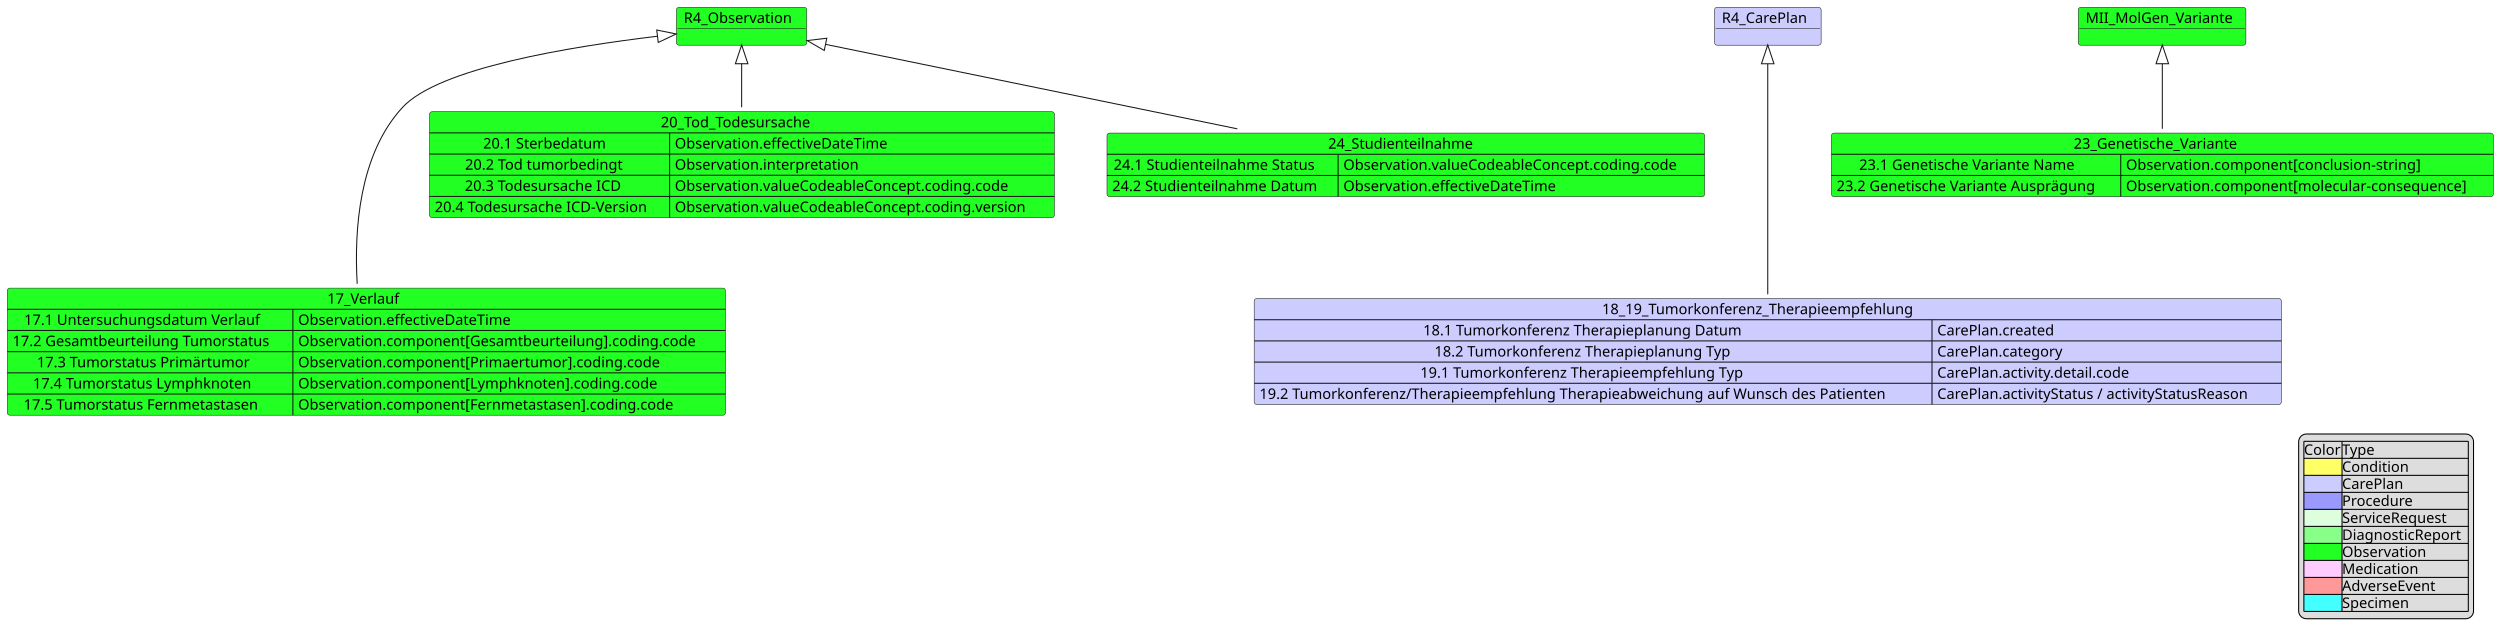
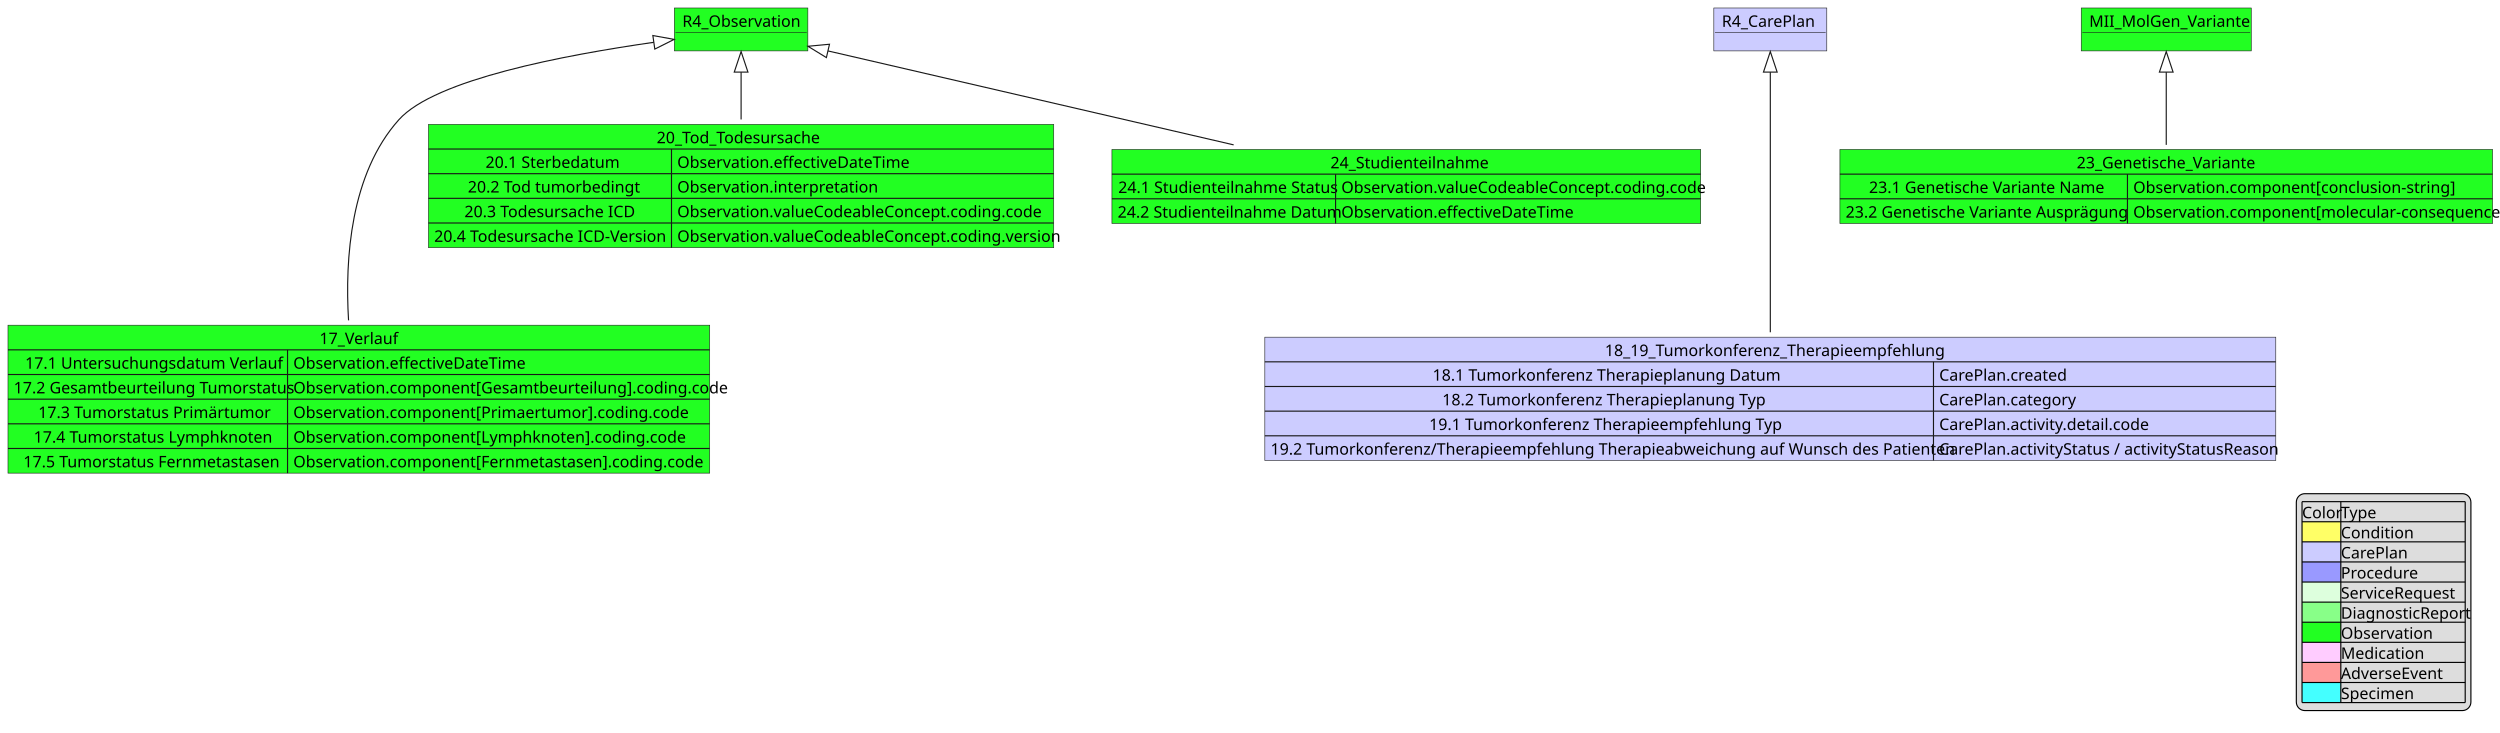
- <svg xmlns="http://www.w3.org/2000/svg" contentStyleType="text/css" data-diagram-type="CLASS" height="612px" preserveAspectRatio="none" style="width:2395px;height:612px;background:#FFFFFF;" version="1.1" viewBox="0 0 2395 612" width="2395px" zoomAndPan="magnify">
+ <svg xmlns="http://www.w3.org/2000/svg" contentStyleType="text/css" height="642px" preserveAspectRatio="none" style="width:2191px;height:642px;background:#FFFFFF;" version="1.1" viewBox="0 0 2191 642" width="2191px" zoomAndPan="magnify">
  <defs />
  <g>
-     <g class="entity" data-entity="R4_Observation" data-source-line="1" data-uid="ent0002" id="entity_R4_Observation">
-       <rect fill="#22FF22" height="36.297" rx="2.5" ry="2.5" style="stroke:#181818;stroke-width:0.5;" width="124.886" x="648" y="7" />
-       <text fill="#000000" font-family="sans-serif" font-size="14" lengthAdjust="spacing" textLength="110.886" x="655" y="21.995">R4_Observation</text>
-       <line style="stroke:#181818;stroke-width:0.5;" x1="649" x2="771.886" y1="27.297" y2="27.297" />
+     <g id="elem_R4_Observation">
+       <rect fill="#22FF22" height="37.609" style="stroke:#181818;stroke-width:0.5;" width="117" x="591" y="7" />
+       <text fill="#000000" font-family="sans-serif" font-size="14" lengthAdjust="spacing" textLength="103" x="598" y="23.533">R4_Observation</text>
+       <line style="stroke:#181818;stroke-width:0.5;" x1="592" x2="707" y1="28.609" y2="28.609" />
    </g>
-     <g class="entity" data-entity="17_Verlauf" data-source-line="2" data-uid="ent0003" id="entity_17_Verlauf">
-       <rect fill="#22FF22" height="121.781" rx="2.5" ry="2.5" style="stroke:#181818;stroke-width:0.5;" width="687.974" x="7" y="276" />
-       <text fill="#000000" font-family="sans-serif" font-size="14" lengthAdjust="spacing" textLength="75.031" x="313.471" y="290.995">17_Verlauf</text>
-       <line style="stroke:#181818;stroke-width:1;" x1="7" x2="694.974" y1="296.297" y2="296.297" />
-       <text fill="#000000" font-family="sans-serif" font-size="14" lengthAdjust="spacing" textLength="241.398" x="23.091" y="311.292">17.1 Untersuchungsdatum Verlauf</text>
-       <text fill="#000000" font-family="sans-serif" font-size="14" lengthAdjust="spacing" textLength="218.914" x="285.58" y="311.292">Observation.effectiveDateTime</text>
-       <line style="stroke:#181818;stroke-width:1;" x1="280.58" x2="280.58" y1="296.297" y2="316.594" />
-       <line style="stroke:#181818;stroke-width:1;" x1="7" x2="694.974" y1="316.594" y2="316.594" />
-       <text fill="#000000" font-family="sans-serif" font-size="14" lengthAdjust="spacing" textLength="263.58" x="12" y="331.589">17.2 Gesamtbeurteilung Tumorstatus</text>
-       <text fill="#000000" font-family="sans-serif" font-size="14" lengthAdjust="spacing" textLength="404.394" x="285.58" y="331.589">Observation.component[Gesamtbeurteilung].coding.code</text>
-       <line style="stroke:#181818;stroke-width:1;" x1="280.58" x2="280.58" y1="316.594" y2="336.891" />
-       <line style="stroke:#181818;stroke-width:1;" x1="7" x2="694.974" y1="336.891" y2="336.891" />
-       <text fill="#000000" font-family="sans-serif" font-size="14" lengthAdjust="spacing" textLength="216.856" x="35.362" y="351.886">17.3 Tumorstatus Primärtumor</text>
-       <text fill="#000000" font-family="sans-serif" font-size="14" lengthAdjust="spacing" textLength="366.283" x="285.58" y="351.886">Observation.component[Primaertumor].coding.code</text>
-       <line style="stroke:#181818;stroke-width:1;" x1="280.58" x2="280.58" y1="336.891" y2="357.188" />
-       <line style="stroke:#181818;stroke-width:1;" x1="7" x2="694.974" y1="357.188" y2="357.188" />
-       <text fill="#000000" font-family="sans-serif" font-size="14" lengthAdjust="spacing" textLength="224.478" x="31.551" y="372.183">17.4 Tumorstatus Lymphknoten</text>
-       <text fill="#000000" font-family="sans-serif" font-size="14" lengthAdjust="spacing" textLength="365.292" x="285.58" y="372.183">Observation.component[Lymphknoten].coding.code</text>
-       <line style="stroke:#181818;stroke-width:1;" x1="280.58" x2="280.58" y1="357.188" y2="377.484" />
-       <line style="stroke:#181818;stroke-width:1;" x1="7" x2="694.974" y1="377.484" y2="377.484" />
-       <text fill="#000000" font-family="sans-serif" font-size="14" lengthAdjust="spacing" textLength="242.231" x="22.674" y="392.479">17.5 Tumorstatus Fernmetastasen</text>
-       <text fill="#000000" font-family="sans-serif" font-size="14" lengthAdjust="spacing" textLength="383.045" x="285.58" y="392.479">Observation.component[Fernmetastasen].coding.code</text>
-       <line style="stroke:#181818;stroke-width:1;" x1="280.58" x2="280.58" y1="377.484" y2="397.781" />
+     <g id="elem_17_Verlauf">
+       <rect fill="#22FF22" height="129.656" style="stroke:#181818;stroke-width:0.5;" width="615" x="7" y="285" />
+       <text fill="#000000" font-family="sans-serif" font-size="14" lengthAdjust="spacing" textLength="69" x="280" y="301.533">17_Verlauf</text>
+       <line style="stroke:#181818;stroke-width:1.0;" x1="7" x2="622" y1="306.609" y2="306.609" />
+       <text fill="#000000" font-family="sans-serif" font-size="14" lengthAdjust="spacing" textLength="215" x="22" y="323.143">17.1 Untersuchungsdatum Verlauf</text>
+       <text fill="#000000" font-family="sans-serif" font-size="14" lengthAdjust="spacing" textLength="195" x="257" y="323.143">Observation.effectiveDateTime</text>
+       <line style="stroke:#181818;stroke-width:1.0;" x1="252" x2="252" y1="306.609" y2="328.219" />
+       <line style="stroke:#181818;stroke-width:1.0;" x1="7" x2="622" y1="328.219" y2="328.219" />
+       <text fill="#000000" font-family="sans-serif" font-size="14" lengthAdjust="spacing" textLength="235" x="12" y="344.752">17.2 Gesamtbeurteilung Tumorstatus</text>
+       <text fill="#000000" font-family="sans-serif" font-size="14" lengthAdjust="spacing" textLength="360" x="257" y="344.752">Observation.component[Gesamtbeurteilung].coding.code</text>
+       <line style="stroke:#181818;stroke-width:1.0;" x1="252" x2="252" y1="328.219" y2="349.828" />
+       <line style="stroke:#181818;stroke-width:1.0;" x1="7" x2="622" y1="349.828" y2="349.828" />
+       <text fill="#000000" font-family="sans-serif" font-size="14" lengthAdjust="spacing" textLength="192" x="33.5" y="366.361">17.3 Tumorstatus Primärtumor</text>
+       <text fill="#000000" font-family="sans-serif" font-size="14" lengthAdjust="spacing" textLength="325" x="257" y="366.361">Observation.component[Primaertumor].coding.code</text>
+       <line style="stroke:#181818;stroke-width:1.0;" x1="252" x2="252" y1="349.828" y2="371.438" />
+       <line style="stroke:#181818;stroke-width:1.0;" x1="7" x2="622" y1="371.438" y2="371.438" />
+       <text fill="#000000" font-family="sans-serif" font-size="14" lengthAdjust="spacing" textLength="200" x="29.5" y="387.971">17.4 Tumorstatus Lymphknoten</text>
+       <text fill="#000000" font-family="sans-serif" font-size="14" lengthAdjust="spacing" textLength="325" x="257" y="387.971">Observation.component[Lymphknoten].coding.code</text>
+       <line style="stroke:#181818;stroke-width:1.0;" x1="252" x2="252" y1="371.438" y2="393.047" />
+       <line style="stroke:#181818;stroke-width:1.0;" x1="7" x2="622" y1="393.047" y2="393.047" />
+       <text fill="#000000" font-family="sans-serif" font-size="14" lengthAdjust="spacing" textLength="218" x="20.5" y="409.58">17.5 Tumorstatus Fernmetastasen</text>
+       <text fill="#000000" font-family="sans-serif" font-size="14" lengthAdjust="spacing" textLength="343" x="257" y="409.58">Observation.component[Fernmetastasen].coding.code</text>
+       <line style="stroke:#181818;stroke-width:1.0;" x1="252" x2="252" y1="393.047" y2="414.656" />
    </g>
-     <g class="entity" data-entity="R4_CarePlan" data-source-line="12" data-uid="ent0005" id="entity_R4_CarePlan">
-       <rect fill="#CCCCFF" height="36.297" rx="2.5" ry="2.5" style="stroke:#181818;stroke-width:0.5;" width="102.143" x="1642.5" y="7" />
-       <text fill="#000000" font-family="sans-serif" font-size="14" lengthAdjust="spacing" textLength="88.143" x="1649.5" y="21.995">R4_CarePlan</text>
-       <line style="stroke:#181818;stroke-width:0.5;" x1="1643.5" x2="1743.643" y1="27.297" y2="27.297" />
+     <g id="elem_R4_CarePlan">
+       <rect fill="#CCCCFF" height="37.609" style="stroke:#181818;stroke-width:0.5;" width="99" x="1502" y="7" />
+       <text fill="#000000" font-family="sans-serif" font-size="14" lengthAdjust="spacing" textLength="85" x="1509" y="23.533">R4_CarePlan</text>
+       <line style="stroke:#181818;stroke-width:0.5;" x1="1503" x2="1600" y1="28.609" y2="28.609" />
    </g>
-     <g class="entity" data-entity="18_19_Tumorkonferenz_Therapieempfehlung" data-source-line="13" data-uid="ent0006" id="entity_18_19_Tumorkonferenz_Therapieempfehlung">
-       <rect fill="#CCCCFF" height="101.484" rx="2.5" ry="2.5" style="stroke:#181818;stroke-width:0.5;" width="984.024" x="1201.5" y="286" />
-       <text fill="#000000" font-family="sans-serif" font-size="14" lengthAdjust="spacing" textLength="317.529" x="1534.748" y="300.995">18_19_Tumorkonferenz_Therapieempfehlung</text>
-       <line style="stroke:#181818;stroke-width:1;" x1="1201.5" x2="2185.524" y1="306.297" y2="306.297" />
-       <text fill="#000000" font-family="sans-serif" font-size="14" lengthAdjust="spacing" textLength="325.568" x="1363.398" y="321.292">18.1 Tumorkonferenz Therapieplanung Datum</text>
-       <text fill="#000000" font-family="sans-serif" font-size="14" lengthAdjust="spacing" textLength="120.593" x="1855.865" y="321.292">CarePlan.created</text>
-       <line style="stroke:#181818;stroke-width:1;" x1="1850.865" x2="1850.865" y1="306.297" y2="326.594" />
-       <line style="stroke:#181818;stroke-width:1;" x1="1201.5" x2="2185.524" y1="326.594" y2="326.594" />
-       <text fill="#000000" font-family="sans-serif" font-size="14" lengthAdjust="spacing" textLength="303.933" x="1374.216" y="341.589">18.2 Tumorkonferenz Therapieplanung Typ</text>
-       <text fill="#000000" font-family="sans-serif" font-size="14" lengthAdjust="spacing" textLength="128.83" x="1855.865" y="341.589">CarePlan.category</text>
-       <line style="stroke:#181818;stroke-width:1;" x1="1850.865" x2="1850.865" y1="326.594" y2="346.891" />
-       <line style="stroke:#181818;stroke-width:1;" x1="1201.5" x2="2185.524" y1="346.891" y2="346.891" />
-       <text fill="#000000" font-family="sans-serif" font-size="14" lengthAdjust="spacing" textLength="331.147" x="1360.609" y="361.886">19.1 Tumorkonferenz Therapieempfehlung Typ</text>
-       <text fill="#000000" font-family="sans-serif" font-size="14" lengthAdjust="spacing" textLength="200.573" x="1855.865" y="361.886">CarePlan.activity.detail.code</text>
-       <line style="stroke:#181818;stroke-width:1;" x1="1850.865" x2="1850.865" y1="346.891" y2="367.188" />
-       <line style="stroke:#181818;stroke-width:1;" x1="1201.5" x2="2185.524" y1="367.188" y2="367.188" />
-       <text fill="#000000" font-family="sans-serif" font-size="14" lengthAdjust="spacing" textLength="639.365" x="1206.5" y="382.183">19.2 Tumorkonferenz/Therapieempfehlung Therapieabweichung auf Wunsch des Patienten</text>
-       <text fill="#000000" font-family="sans-serif" font-size="14" lengthAdjust="spacing" textLength="324.659" x="1855.865" y="382.183">CarePlan.activityStatus / activityStatusReason</text>
-       <line style="stroke:#181818;stroke-width:1;" x1="1850.865" x2="1850.865" y1="367.188" y2="387.484" />
+     <g id="elem_18_19_Tumorkonferenz_Therapieempfehlung">
+       <rect fill="#CCCCFF" height="108.047" style="stroke:#181818;stroke-width:0.5;" width="886" x="1108.5" y="295.5" />
+       <text fill="#000000" font-family="sans-serif" font-size="14" lengthAdjust="spacing" textLength="290" x="1406.5" y="312.033">18_19_Tumorkonferenz_Therapieempfehlung</text>
+       <line style="stroke:#181818;stroke-width:1.0;" x1="1108.5" x2="1994.5" y1="317.109" y2="317.109" />
+       <text fill="#000000" font-family="sans-serif" font-size="14" lengthAdjust="spacing" textLength="292" x="1255.5" y="333.643">18.1 Tumorkonferenz Therapieplanung Datum</text>
+       <text fill="#000000" font-family="sans-serif" font-size="14" lengthAdjust="spacing" textLength="111" x="1699.5" y="333.643">CarePlan.created</text>
+       <line style="stroke:#181818;stroke-width:1.0;" x1="1694.5" x2="1694.5" y1="317.109" y2="338.719" />
+       <line style="stroke:#181818;stroke-width:1.0;" x1="1108.5" x2="1994.5" y1="338.719" y2="338.719" />
+       <text fill="#000000" font-family="sans-serif" font-size="14" lengthAdjust="spacing" textLength="275" x="1264" y="355.252">18.2 Tumorkonferenz Therapieplanung Typ</text>
+       <text fill="#000000" font-family="sans-serif" font-size="14" lengthAdjust="spacing" textLength="118" x="1699.5" y="355.252">CarePlan.category</text>
+       <line style="stroke:#181818;stroke-width:1.0;" x1="1694.5" x2="1694.5" y1="338.719" y2="360.328" />
+       <line style="stroke:#181818;stroke-width:1.0;" x1="1108.5" x2="1994.5" y1="360.328" y2="360.328" />
+       <text fill="#000000" font-family="sans-serif" font-size="14" lengthAdjust="spacing" textLength="298" x="1252.5" y="376.861">19.1 Tumorkonferenz Therapieempfehlung Typ</text>
+       <text fill="#000000" font-family="sans-serif" font-size="14" lengthAdjust="spacing" textLength="179" x="1699.5" y="376.861">CarePlan.activity.detail.code</text>
+       <line style="stroke:#181818;stroke-width:1.0;" x1="1694.5" x2="1694.5" y1="360.328" y2="381.938" />
+       <line style="stroke:#181818;stroke-width:1.0;" x1="1108.5" x2="1994.5" y1="381.938" y2="381.938" />
+       <text fill="#000000" font-family="sans-serif" font-size="14" lengthAdjust="spacing" textLength="576" x="1113.5" y="398.471">19.2 Tumorkonferenz/Therapieempfehlung Therapieabweichung auf Wunsch des Patienten</text>
+       <text fill="#000000" font-family="sans-serif" font-size="14" lengthAdjust="spacing" textLength="290" x="1699.5" y="398.471">CarePlan.activityStatus / activityStatusReason</text>
+       <line style="stroke:#181818;stroke-width:1.0;" x1="1694.5" x2="1694.5" y1="381.938" y2="403.547" />
    </g>
-     <g class="entity" data-entity="20_Tod_Todesursache" data-source-line="21" data-uid="ent0008" id="entity_20_Tod_Todesursache">
-       <rect fill="#22FF22" height="101.484" rx="2.5" ry="2.5" style="stroke:#181818;stroke-width:0.5;" width="598.601" x="411.5" y="107" />
-       <text fill="#000000" font-family="sans-serif" font-size="14" lengthAdjust="spacing" textLength="155.415" x="633.093" y="121.995">20_Tod_Todesursache</text>
-       <line style="stroke:#181818;stroke-width:1;" x1="411.5" x2="1010.101" y1="127.297" y2="127.297" />
-       <text fill="#000000" font-family="sans-serif" font-size="14" lengthAdjust="spacing" textLength="127.333" x="462.82" y="142.292">20.1 Sterbedatum</text>
-       <text fill="#000000" font-family="sans-serif" font-size="14" lengthAdjust="spacing" textLength="218.914" x="646.474" y="142.292">Observation.effectiveDateTime</text>
-       <line style="stroke:#181818;stroke-width:1;" x1="641.474" x2="641.474" y1="127.297" y2="147.594" />
-       <line style="stroke:#181818;stroke-width:1;" x1="411.5" x2="1010.101" y1="147.594" y2="147.594" />
-       <text fill="#000000" font-family="sans-serif" font-size="14" lengthAdjust="spacing" textLength="161.923" x="445.525" y="162.589">20.2 Tod tumorbedingt</text>
-       <text fill="#000000" font-family="sans-serif" font-size="14" lengthAdjust="spacing" textLength="186.464" x="646.474" y="162.589">Observation.interpretation</text>
-       <line style="stroke:#181818;stroke-width:1;" x1="641.474" x2="641.474" y1="147.594" y2="167.891" />
-       <line style="stroke:#181818;stroke-width:1;" x1="411.5" x2="1010.101" y1="167.891" y2="167.891" />
-       <text fill="#000000" font-family="sans-serif" font-size="14" lengthAdjust="spacing" textLength="162.353" x="445.31" y="182.886">20.3 Todesursache ICD</text>
-       <text fill="#000000" font-family="sans-serif" font-size="14" lengthAdjust="spacing" textLength="341.113" x="646.474" y="182.886">Observation.valueCodeableConcept.coding.code</text>
-       <line style="stroke:#181818;stroke-width:1;" x1="641.474" x2="641.474" y1="167.891" y2="188.188" />
-       <line style="stroke:#181818;stroke-width:1;" x1="411.5" x2="1010.101" y1="188.188" y2="188.188" />
-       <text fill="#000000" font-family="sans-serif" font-size="14" lengthAdjust="spacing" textLength="219.974" x="416.5" y="203.183">20.4 Todesursache ICD-Version</text>
-       <text fill="#000000" font-family="sans-serif" font-size="14" lengthAdjust="spacing" textLength="358.627" x="646.474" y="203.183">Observation.valueCodeableConcept.coding.version</text>
-       <line style="stroke:#181818;stroke-width:1;" x1="641.474" x2="641.474" y1="188.188" y2="208.484" />
+     <g id="elem_20_Tod_Todesursache">
+       <rect fill="#22FF22" height="108.047" style="stroke:#181818;stroke-width:0.5;" width="548" x="375.5" y="109" />
+       <text fill="#000000" font-family="sans-serif" font-size="14" lengthAdjust="spacing" textLength="148" x="575.5" y="125.533">20_Tod_Todesursache</text>
+       <line style="stroke:#181818;stroke-width:1.0;" x1="375.5" x2="923.5" y1="130.609" y2="130.609" />
+       <text fill="#000000" font-family="sans-serif" font-size="14" lengthAdjust="spacing" textLength="113" x="425.5" y="147.143">20.1 Sterbedatum</text>
+       <text fill="#000000" font-family="sans-serif" font-size="14" lengthAdjust="spacing" textLength="195" x="593.5" y="147.143">Observation.effectiveDateTime</text>
+       <line style="stroke:#181818;stroke-width:1.0;" x1="588.5" x2="588.5" y1="130.609" y2="152.219" />
+       <line style="stroke:#181818;stroke-width:1.0;" x1="375.5" x2="923.5" y1="152.219" y2="152.219" />
+       <text fill="#000000" font-family="sans-serif" font-size="14" lengthAdjust="spacing" textLength="144" x="410" y="168.752">20.2 Tod tumorbedingt</text>
+       <text fill="#000000" font-family="sans-serif" font-size="14" lengthAdjust="spacing" textLength="165" x="593.5" y="168.752">Observation.interpretation</text>
+       <line style="stroke:#181818;stroke-width:1.0;" x1="588.5" x2="588.5" y1="152.219" y2="173.828" />
+       <line style="stroke:#181818;stroke-width:1.0;" x1="375.5" x2="923.5" y1="173.828" y2="173.828" />
+       <text fill="#000000" font-family="sans-serif" font-size="14" lengthAdjust="spacing" textLength="150" x="407" y="190.361">20.3 Todesursache ICD</text>
+       <text fill="#000000" font-family="sans-serif" font-size="14" lengthAdjust="spacing" textLength="310" x="593.5" y="190.361">Observation.valueCodeableConcept.coding.code</text>
+       <line style="stroke:#181818;stroke-width:1.0;" x1="588.5" x2="588.5" y1="173.828" y2="195.438" />
+       <line style="stroke:#181818;stroke-width:1.0;" x1="375.5" x2="923.5" y1="195.438" y2="195.438" />
+       <text fill="#000000" font-family="sans-serif" font-size="14" lengthAdjust="spacing" textLength="203" x="380.5" y="211.971">20.4 Todesursache ICD-Version</text>
+       <text fill="#000000" font-family="sans-serif" font-size="14" lengthAdjust="spacing" textLength="325" x="593.5" y="211.971">Observation.valueCodeableConcept.coding.version</text>
+       <line style="stroke:#181818;stroke-width:1.0;" x1="588.5" x2="588.5" y1="195.438" y2="217.047" />
    </g>
-     <g class="entity" data-entity="MII_MolGen_Variante" data-source-line="29" data-uid="ent0010" id="entity_MII_MolGen_Variante">
-       <rect fill="#22FF22" height="36.297" rx="2.5" ry="2.5" style="stroke:#181818;stroke-width:0.5;" width="160.562" x="1991" y="7" />
-       <text fill="#000000" font-family="sans-serif" font-size="14" lengthAdjust="spacing" textLength="146.562" x="1998" y="21.995">MII_MolGen_Variante</text>
-       <line style="stroke:#181818;stroke-width:0.5;" x1="1992" x2="2150.562" y1="27.297" y2="27.297" />
+     <g id="elem_MII_MolGen_Variante">
+       <rect fill="#22FF22" height="37.609" style="stroke:#181818;stroke-width:0.5;" width="149" x="1824" y="7" />
+       <text fill="#000000" font-family="sans-serif" font-size="14" lengthAdjust="spacing" textLength="135" x="1831" y="23.533">MII_MolGen_Variante</text>
+       <line style="stroke:#181818;stroke-width:0.5;" x1="1825" x2="1972" y1="28.609" y2="28.609" />
    </g>
-     <g class="entity" data-entity="23_Genetische_Variante" data-source-line="30" data-uid="ent0011" id="entity_23_Genetische_Variante">
-       <rect fill="#22FF22" height="60.891" rx="2.5" ry="2.5" style="stroke:#181818;stroke-width:0.5;" width="634.148" x="1754.5" y="127.5" />
-       <text fill="#000000" font-family="sans-serif" font-size="14" lengthAdjust="spacing" textLength="169.976" x="1986.586" y="142.495">23_Genetische_Variante</text>
-       <line style="stroke:#181818;stroke-width:1;" x1="1754.5" x2="2388.648" y1="147.797" y2="147.797" />
-       <text fill="#000000" font-family="sans-serif" font-size="14" lengthAdjust="spacing" textLength="223.986" x="1781.091" y="162.792">23.1 Genetische Variante Name</text>
-       <text fill="#000000" font-family="sans-serif" font-size="14" lengthAdjust="spacing" textLength="299.284" x="2036.669" y="162.792">Observation.component[conclusion-string]</text>
-       <line style="stroke:#181818;stroke-width:1;" x1="2031.669" x2="2031.669" y1="147.797" y2="168.094" />
-       <line style="stroke:#181818;stroke-width:1;" x1="1754.5" x2="2388.648" y1="168.094" y2="168.094" />
-       <text fill="#000000" font-family="sans-serif" font-size="14" lengthAdjust="spacing" textLength="267.169" x="1759.5" y="183.089">23.2 Genetische Variante Ausprägung</text>
-       <text fill="#000000" font-family="sans-serif" font-size="14" lengthAdjust="spacing" textLength="346.978" x="2036.669" y="183.089">Observation.component[molecular-consequence]</text>
-       <line style="stroke:#181818;stroke-width:1;" x1="2031.669" x2="2031.669" y1="168.094" y2="188.391" />
+     <g id="elem_23_Genetische_Variante">
+       <rect fill="#22FF22" height="64.828" style="stroke:#181818;stroke-width:0.5;" width="572" x="1612.5" y="131" />
+       <text fill="#000000" font-family="sans-serif" font-size="14" lengthAdjust="spacing" textLength="157" x="1820" y="147.533">23_Genetische_Variante</text>
+       <line style="stroke:#181818;stroke-width:1.0;" x1="1612.5" x2="2184.5" y1="152.609" y2="152.609" />
+       <text fill="#000000" font-family="sans-serif" font-size="14" lengthAdjust="spacing" textLength="201" x="1638" y="169.143">23.1 Genetische Variante Name</text>
+       <text fill="#000000" font-family="sans-serif" font-size="14" lengthAdjust="spacing" textLength="266" x="1869.5" y="169.143">Observation.component[conclusion-string]</text>
+       <line style="stroke:#181818;stroke-width:1.0;" x1="1864.5" x2="1864.5" y1="152.609" y2="174.219" />
+       <line style="stroke:#181818;stroke-width:1.0;" x1="1612.5" x2="2184.5" y1="174.219" y2="174.219" />
+       <text fill="#000000" font-family="sans-serif" font-size="14" lengthAdjust="spacing" textLength="242" x="1617.5" y="190.752">23.2 Genetische Variante Ausprägung</text>
+       <text fill="#000000" font-family="sans-serif" font-size="14" lengthAdjust="spacing" textLength="310" x="1869.5" y="190.752">Observation.component[molecular-consequence]</text>
+       <line style="stroke:#181818;stroke-width:1.0;" x1="1864.5" x2="1864.5" y1="174.219" y2="195.828" />
    </g>
-     <g class="entity" data-entity="24_Studienteilnahme" data-source-line="37" data-uid="ent0013" id="entity_24_Studienteilnahme">
-       <rect fill="#22FF22" height="60.891" rx="2.5" ry="2.5" style="stroke:#181818;stroke-width:0.5;" width="572.515" x="1060.5" y="127.5" />
-       <text fill="#000000" font-family="sans-serif" font-size="14" lengthAdjust="spacing" textLength="148.784" x="1272.365" y="142.495">24_Studienteilnahme</text>
-       <line style="stroke:#181818;stroke-width:1;" x1="1060.5" x2="1633.015" y1="147.797" y2="147.797" />
-       <text fill="#000000" font-family="sans-serif" font-size="14" lengthAdjust="spacing" textLength="208.653" x="1066.874" y="162.792">24.1 Studienteilnahme Status</text>
-       <text fill="#000000" font-family="sans-serif" font-size="14" lengthAdjust="spacing" textLength="341.113" x="1286.901" y="162.792">Observation.valueCodeableConcept.coding.code</text>
-       <line style="stroke:#181818;stroke-width:1;" x1="1281.901" x2="1281.901" y1="147.797" y2="168.094" />
-       <line style="stroke:#181818;stroke-width:1;" x1="1060.5" x2="1633.015" y1="168.094" y2="168.094" />
-       <text fill="#000000" font-family="sans-serif" font-size="14" lengthAdjust="spacing" textLength="211.401" x="1065.5" y="183.089">24.2 Studienteilnahme Datum</text>
-       <text fill="#000000" font-family="sans-serif" font-size="14" lengthAdjust="spacing" textLength="218.914" x="1286.901" y="183.089">Observation.effectiveDateTime</text>
-       <line style="stroke:#181818;stroke-width:1;" x1="1281.901" x2="1281.901" y1="168.094" y2="188.391" />
+     <g id="elem_24_Studienteilnahme">
+       <rect fill="#22FF22" height="64.828" style="stroke:#181818;stroke-width:0.5;" width="516" x="974.5" y="131" />
+       <text fill="#000000" font-family="sans-serif" font-size="14" lengthAdjust="spacing" textLength="133" x="1166" y="147.533">24_Studienteilnahme</text>
+       <line style="stroke:#181818;stroke-width:1.0;" x1="974.5" x2="1490.5" y1="152.609" y2="152.609" />
+       <text fill="#000000" font-family="sans-serif" font-size="14" lengthAdjust="spacing" textLength="185" x="980" y="169.143">24.1 Studienteilnahme Status</text>
+       <text fill="#000000" font-family="sans-serif" font-size="14" lengthAdjust="spacing" textLength="310" x="1175.5" y="169.143">Observation.valueCodeableConcept.coding.code</text>
+       <line style="stroke:#181818;stroke-width:1.0;" x1="1170.5" x2="1170.5" y1="152.609" y2="174.219" />
+       <line style="stroke:#181818;stroke-width:1.0;" x1="974.5" x2="1490.5" y1="174.219" y2="174.219" />
+       <text fill="#000000" font-family="sans-serif" font-size="14" lengthAdjust="spacing" textLength="186" x="979.5" y="190.752">24.2 Studienteilnahme Datum</text>
+       <text fill="#000000" font-family="sans-serif" font-size="14" lengthAdjust="spacing" textLength="195" x="1175.5" y="190.752">Observation.effectiveDateTime</text>
+       <line style="stroke:#181818;stroke-width:1.0;" x1="1170.5" x2="1170.5" y1="174.219" y2="195.828" />
    </g>
-     <g class="link" data-entity-1="R4_Observation" data-entity-2="17_Verlauf" data-source-line="10" data-uid="lnk4" id="link_R4_Observation_17_Verlauf">
-       <path codeLine="10" d="M629.879,34.701 C545.639,44.841 420.39,65.08 385.5,103 C344.11,147.98 339.17,219.9 342.19,271.84" fill="none" id="R4_Observation-backto-17_Verlauf" style="stroke:#181818;stroke-width:1;" />
-       <polygon fill="none" points="647.75,32.55,629.162,28.744,630.596,40.658,647.75,32.55" style="stroke:#181818;stroke-width:1;" />
+     <g id="link_R4_Observation_17_Verlauf">
+       <path codeLine="10" d="M573.014,37.075 C495.064,48.294 381.29,69.45 349.5,105 C307.22,152.28 302.22,226.64 305.47,280.76 " fill="none" id="R4_Observation-backto-17_Verlauf" style="stroke:#181818;stroke-width:1.0;" />
+       <polygon fill="none" points="590.83,34.51,572.159,31.136,573.868,43.013,590.83,34.51" style="stroke:#181818;stroke-width:1.0;" />
    </g>
-     <g class="link" data-entity-1="R4_CarePlan" data-entity-2="18_19_Tumorkonferenz_Therapieempfehlung" data-source-line="19" data-uid="lnk7" id="link_R4_CarePlan_18_19_Tumorkonferenz_Therapieempfehlung">
-       <path codeLine="19" d="M1693.5,61.08 C1693.5,105.94 1693.5,210.56 1693.5,281.96" fill="none" id="R4_CarePlan-backto-18_19_Tumorkonferenz_Therapieempfehlung" style="stroke:#181818;stroke-width:1;" />
-       <polygon fill="none" points="1693.5,43.08,1687.5,61.08,1699.5,61.08,1693.5,43.08" style="stroke:#181818;stroke-width:1;" />
+     <g id="link_R4_CarePlan_18_19_Tumorkonferenz_Therapieempfehlung">
+       <path codeLine="19" d="M1551.5,63.21 C1551.5,109.83 1551.5,217.07 1551.5,291.22 " fill="none" id="R4_CarePlan-backto-18_19_Tumorkonferenz_Therapieempfehlung" style="stroke:#181818;stroke-width:1.0;" />
+       <polygon fill="none" points="1551.5,45.21,1545.5,63.21,1557.5,63.21,1551.5,45.21" style="stroke:#181818;stroke-width:1.0;" />
    </g>
-     <g class="link" data-entity-1="R4_Observation" data-entity-2="20_Tod_Todesursache" data-source-line="27" data-uid="lnk9" id="link_R4_Observation_20_Tod_Todesursache">
-       <path codeLine="27" d="M710.5,61.06 C710.5,76.26 710.5,81.34 710.5,102.73" fill="none" id="R4_Observation-backto-20_Tod_Todesursache" style="stroke:#181818;stroke-width:1;" />
-       <polygon fill="none" points="710.5,43.06,704.5,61.06,716.5,61.06,710.5,43.06" style="stroke:#181818;stroke-width:1;" />
+     <g id="link_R4_Observation_20_Tod_Todesursache">
+       <path codeLine="27" d="M649.5,63.21 C649.5,78.54 649.5,83.32 649.5,104.71 " fill="none" id="R4_Observation-backto-20_Tod_Todesursache" style="stroke:#181818;stroke-width:1.0;" />
+       <polygon fill="none" points="649.5,45.21,643.5,63.21,655.5,63.21,649.5,45.21" style="stroke:#181818;stroke-width:1.0;" />
    </g>
-     <g class="link" data-entity-1="MII_MolGen_Variante" data-entity-2="23_Genetische_Variante" data-source-line="34" data-uid="lnk12" id="link_MII_MolGen_Variante_23_Genetische_Variante">
-       <path codeLine="34" d="M2071.5,61.06 C2071.5,81.37 2071.5,97.76 2071.5,123.36" fill="none" id="MII_MolGen_Variante-backto-23_Genetische_Variante" style="stroke:#181818;stroke-width:1;" />
-       <polygon fill="none" points="2071.5,43.06,2065.5,61.06,2077.5,61.06,2071.5,43.06" style="stroke:#181818;stroke-width:1;" />
+     <g id="link_MII_MolGen_Variante_23_Genetische_Variante">
+       <path codeLine="34" d="M1898.5,63.21 C1898.5,84.08 1898.5,100.78 1898.5,126.94 " fill="none" id="MII_MolGen_Variante-backto-23_Genetische_Variante" style="stroke:#181818;stroke-width:1.0;" />
+       <polygon fill="none" points="1898.5,45.21,1892.5,63.21,1904.5,63.21,1898.5,45.21" style="stroke:#181818;stroke-width:1.0;" />
    </g>
-     <g class="link" data-entity-1="R4_Observation" data-entity-2="24_Studienteilnahme" data-source-line="41" data-uid="lnk14" id="link_R4_Observation_24_Studienteilnahme">
-       <path codeLine="41" d="M790.853,42.487 C885.813,61.967 1051.52,95.97 1185.38,123.44" fill="none" id="R4_Observation-backto-24_Studienteilnahme" style="stroke:#181818;stroke-width:1;" />
-       <polygon fill="none" points="773.22,38.87,789.647,48.365,792.058,36.61,773.22,38.87" style="stroke:#181818;stroke-width:1;" />
+     <g id="link_R4_Observation_24_Studienteilnahme">
+       <path codeLine="41" d="M725.606,44.621 C812.086,64.651 959.3,98.74 1081.17,126.96 " fill="none" id="R4_Observation-backto-24_Studienteilnahme" style="stroke:#181818;stroke-width:1.0;" />
+       <polygon fill="none" points="708.07,40.56,724.252,50.467,726.96,38.776,708.07,40.56" style="stroke:#181818;stroke-width:1.0;" />
    </g>
-     <g class="legend" data-source-line="45">
-       <rect fill="#DDDDDD" height="176.969" rx="7.5" ry="7.5" style="stroke:#000000;stroke-width:1;" width="167.534" x="2202.113" y="415.781" />
-       <text fill="#000000" font-family="sans-serif" font-size="14" lengthAdjust="spacing" textLength="36.552" x="2207.113" y="435.776">Color</text>
-       <text fill="#000000" font-family="sans-serif" font-size="14" lengthAdjust="spacing" textLength="34.337" x="2243.665" y="435.776">Type</text>
-       <rect fill="#FFFF66" height="16.297" style="stroke:none;stroke-width:1;" width="36.552" x="2207.113" y="439.078" />
-       <text fill="#000000" font-family="sans-serif" font-size="14" lengthAdjust="spacing" textLength="4.45" x="2207.113" y="452.073"> </text>
-       <text fill="#000000" font-family="sans-serif" font-size="14" lengthAdjust="spacing" textLength="66.808" x="2243.665" y="452.073">Condition</text>
-       <rect fill="#CCCCFF" height="16.297" style="stroke:none;stroke-width:1;" width="36.552" x="2207.113" y="455.375" />
-       <text fill="#000000" font-family="sans-serif" font-size="14" lengthAdjust="spacing" textLength="4.45" x="2207.113" y="468.37"> </text>
-       <text fill="#000000" font-family="sans-serif" font-size="14" lengthAdjust="spacing" textLength="62.508" x="2243.665" y="468.37">CarePlan</text>
-       <rect fill="#9999FF" height="16.297" style="stroke:none;stroke-width:1;" width="36.552" x="2207.113" y="471.672" />
-       <text fill="#000000" font-family="sans-serif" font-size="14" lengthAdjust="spacing" textLength="4.45" x="2207.113" y="484.667"> </text>
-       <text fill="#000000" font-family="sans-serif" font-size="14" lengthAdjust="spacing" textLength="71.203" x="2243.665" y="484.667">Procedure</text>
-       <rect fill="#DDFFDD" height="16.297" style="stroke:none;stroke-width:1;" width="36.552" x="2207.113" y="487.969" />
-       <text fill="#000000" font-family="sans-serif" font-size="14" lengthAdjust="spacing" textLength="4.45" x="2207.113" y="500.964"> </text>
-       <text fill="#000000" font-family="sans-serif" font-size="14" lengthAdjust="spacing" textLength="109.238" x="2243.665" y="500.964">ServiceRequest</text>
-       <rect fill="#88FF88" height="16.297" style="stroke:none;stroke-width:1;" width="36.552" x="2207.113" y="504.266" />
-       <text fill="#000000" font-family="sans-serif" font-size="14" lengthAdjust="spacing" textLength="4.45" x="2207.113" y="517.261"> </text>
-       <text fill="#000000" font-family="sans-serif" font-size="14" lengthAdjust="spacing" textLength="120.982" x="2243.665" y="517.261">DiagnosticReport</text>
-       <rect fill="#22FF22" height="16.297" style="stroke:none;stroke-width:1;" width="36.552" x="2207.113" y="520.562" />
-       <text fill="#000000" font-family="sans-serif" font-size="14" lengthAdjust="spacing" textLength="4.45" x="2207.113" y="533.558"> </text>
-       <text fill="#000000" font-family="sans-serif" font-size="14" lengthAdjust="spacing" textLength="85.251" x="2243.665" y="533.558">Observation</text>
-       <rect fill="#FFCCFF" height="16.297" style="stroke:none;stroke-width:1;" width="36.552" x="2207.113" y="536.859" />
-       <text fill="#000000" font-family="sans-serif" font-size="14" lengthAdjust="spacing" textLength="4.45" x="2207.113" y="549.855"> </text>
-       <text fill="#000000" font-family="sans-serif" font-size="14" lengthAdjust="spacing" textLength="76.562" x="2243.665" y="549.855">Medication</text>
-       <rect fill="#FF9999" height="16.297" style="stroke:none;stroke-width:1;" width="36.552" x="2207.113" y="553.156" />
-       <text fill="#000000" font-family="sans-serif" font-size="14" lengthAdjust="spacing" textLength="4.45" x="2207.113" y="566.151"> </text>
-       <text fill="#000000" font-family="sans-serif" font-size="14" lengthAdjust="spacing" textLength="97.132" x="2243.665" y="566.151">AdverseEvent</text>
-       <rect fill="#44FFFF" height="16.297" style="stroke:none;stroke-width:1;" width="36.552" x="2207.113" y="569.453" />
-       <text fill="#000000" font-family="sans-serif" font-size="14" lengthAdjust="spacing" textLength="4.45" x="2207.113" y="582.448"> </text>
-       <text fill="#000000" font-family="sans-serif" font-size="14" lengthAdjust="spacing" textLength="69.098" x="2243.665" y="582.448">Specimen</text>
-       <line style="stroke:#000000;stroke-width:1;" x1="2207.113" x2="2364.648" y1="422.781" y2="422.781" />
-       <line style="stroke:#000000;stroke-width:1;" x1="2207.113" x2="2364.648" y1="439.078" y2="439.078" />
-       <line style="stroke:#000000;stroke-width:1;" x1="2207.113" x2="2364.648" y1="455.375" y2="455.375" />
-       <line style="stroke:#000000;stroke-width:1;" x1="2207.113" x2="2364.648" y1="471.672" y2="471.672" />
-       <line style="stroke:#000000;stroke-width:1;" x1="2207.113" x2="2364.648" y1="487.969" y2="487.969" />
-       <line style="stroke:#000000;stroke-width:1;" x1="2207.113" x2="2364.648" y1="504.266" y2="504.266" />
-       <line style="stroke:#000000;stroke-width:1;" x1="2207.113" x2="2364.648" y1="520.562" y2="520.562" />
-       <line style="stroke:#000000;stroke-width:1;" x1="2207.113" x2="2364.648" y1="536.859" y2="536.859" />
-       <line style="stroke:#000000;stroke-width:1;" x1="2207.113" x2="2364.648" y1="553.156" y2="553.156" />
-       <line style="stroke:#000000;stroke-width:1;" x1="2207.113" x2="2364.648" y1="569.453" y2="569.453" />
-       <line style="stroke:#000000;stroke-width:1;" x1="2207.113" x2="2364.648" y1="585.75" y2="585.75" />
-       <line style="stroke:#000000;stroke-width:1;" x1="2207.113" x2="2207.113" y1="422.781" y2="585.75" />
-       <line style="stroke:#000000;stroke-width:1;" x1="2243.665" x2="2243.665" y1="422.781" y2="585.75" />
-       <line style="stroke:#000000;stroke-width:1;" x1="2364.648" x2="2364.648" y1="422.781" y2="585.75" />
-     </g>
+     <rect fill="#DDDDDD" height="190.094" id="_legend" rx="7.5" ry="7.5" style="stroke:#000000;stroke-width:1.0;" width="153" x="2012.5" y="432.656" />
+     <text fill="#000000" font-family="sans-serif" font-size="14" lengthAdjust="spacing" textLength="34" x="2017.5" y="454.19">Color</text>
+     <text fill="#000000" font-family="sans-serif" font-size="14" lengthAdjust="spacing" textLength="32" x="2051.5" y="454.19">Type</text>
+     <rect fill="#FFFF66" height="17.609" style="stroke:none;stroke-width:1.0;" width="34" x="2017.5" y="457.266" />
+     <text fill="#000000" font-family="sans-serif" font-size="14" lengthAdjust="spacing" textLength="4" x="2017.5" y="471.799"> </text>
+     <text fill="#000000" font-family="sans-serif" font-size="14" lengthAdjust="spacing" textLength="60" x="2051.5" y="471.799">Condition</text>
+     <rect fill="#CCCCFF" height="17.609" style="stroke:none;stroke-width:1.0;" width="34" x="2017.5" y="474.875" />
+     <text fill="#000000" font-family="sans-serif" font-size="14" lengthAdjust="spacing" textLength="4" x="2017.5" y="489.408"> </text>
+     <text fill="#000000" font-family="sans-serif" font-size="14" lengthAdjust="spacing" textLength="59" x="2051.5" y="489.408">CarePlan</text>
+     <rect fill="#9999FF" height="17.609" style="stroke:none;stroke-width:1.0;" width="34" x="2017.5" y="492.484" />
+     <text fill="#000000" font-family="sans-serif" font-size="14" lengthAdjust="spacing" textLength="4" x="2017.5" y="507.018"> </text>
+     <text fill="#000000" font-family="sans-serif" font-size="14" lengthAdjust="spacing" textLength="66" x="2051.5" y="507.018">Procedure</text>
+     <rect fill="#DDFFDD" height="17.609" style="stroke:none;stroke-width:1.0;" width="34" x="2017.5" y="510.094" />
+     <text fill="#000000" font-family="sans-serif" font-size="14" lengthAdjust="spacing" textLength="4" x="2017.5" y="524.627"> </text>
+     <text fill="#000000" font-family="sans-serif" font-size="14" lengthAdjust="spacing" textLength="100" x="2051.5" y="524.627">ServiceRequest</text>
+     <rect fill="#88FF88" height="17.609" style="stroke:none;stroke-width:1.0;" width="34" x="2017.5" y="527.703" />
+     <text fill="#000000" font-family="sans-serif" font-size="14" lengthAdjust="spacing" textLength="4" x="2017.5" y="542.236"> </text>
+     <text fill="#000000" font-family="sans-serif" font-size="14" lengthAdjust="spacing" textLength="109" x="2051.5" y="542.236">DiagnosticReport</text>
+     <rect fill="#22FF22" height="17.609" style="stroke:none;stroke-width:1.0;" width="34" x="2017.5" y="545.312" />
+     <text fill="#000000" font-family="sans-serif" font-size="14" lengthAdjust="spacing" textLength="4" x="2017.5" y="559.846"> </text>
+     <text fill="#000000" font-family="sans-serif" font-size="14" lengthAdjust="spacing" textLength="77" x="2051.5" y="559.846">Observation</text>
+     <rect fill="#FFCCFF" height="17.609" style="stroke:none;stroke-width:1.0;" width="34" x="2017.5" y="562.922" />
+     <text fill="#000000" font-family="sans-serif" font-size="14" lengthAdjust="spacing" textLength="4" x="2017.5" y="577.455"> </text>
+     <text fill="#000000" font-family="sans-serif" font-size="14" lengthAdjust="spacing" textLength="68" x="2051.5" y="577.455">Medication</text>
+     <rect fill="#FF9999" height="17.609" style="stroke:none;stroke-width:1.0;" width="34" x="2017.5" y="580.531" />
+     <text fill="#000000" font-family="sans-serif" font-size="14" lengthAdjust="spacing" textLength="4" x="2017.5" y="595.064"> </text>
+     <text fill="#000000" font-family="sans-serif" font-size="14" lengthAdjust="spacing" textLength="88" x="2051.5" y="595.064">AdverseEvent</text>
+     <rect fill="#44FFFF" height="17.609" style="stroke:none;stroke-width:1.0;" width="34" x="2017.5" y="598.141" />
+     <text fill="#000000" font-family="sans-serif" font-size="14" lengthAdjust="spacing" textLength="4" x="2017.5" y="612.674"> </text>
+     <text fill="#000000" font-family="sans-serif" font-size="14" lengthAdjust="spacing" textLength="62" x="2051.5" y="612.674">Specimen</text>
+     <line style="stroke:#000000;stroke-width:1.0;" x1="2017.5" x2="2160.5" y1="439.656" y2="439.656" />
+     <line style="stroke:#000000;stroke-width:1.0;" x1="2017.5" x2="2160.5" y1="457.266" y2="457.266" />
+     <line style="stroke:#000000;stroke-width:1.0;" x1="2017.5" x2="2160.5" y1="474.875" y2="474.875" />
+     <line style="stroke:#000000;stroke-width:1.0;" x1="2017.5" x2="2160.5" y1="492.484" y2="492.484" />
+     <line style="stroke:#000000;stroke-width:1.0;" x1="2017.5" x2="2160.5" y1="510.094" y2="510.094" />
+     <line style="stroke:#000000;stroke-width:1.0;" x1="2017.5" x2="2160.5" y1="527.703" y2="527.703" />
+     <line style="stroke:#000000;stroke-width:1.0;" x1="2017.5" x2="2160.5" y1="545.312" y2="545.312" />
+     <line style="stroke:#000000;stroke-width:1.0;" x1="2017.5" x2="2160.5" y1="562.922" y2="562.922" />
+     <line style="stroke:#000000;stroke-width:1.0;" x1="2017.5" x2="2160.5" y1="580.531" y2="580.531" />
+     <line style="stroke:#000000;stroke-width:1.0;" x1="2017.5" x2="2160.5" y1="598.141" y2="598.141" />
+     <line style="stroke:#000000;stroke-width:1.0;" x1="2017.5" x2="2160.5" y1="615.75" y2="615.75" />
+     <line style="stroke:#000000;stroke-width:1.0;" x1="2017.5" x2="2017.5" y1="439.656" y2="615.75" />
+     <line style="stroke:#000000;stroke-width:1.0;" x1="2051.5" x2="2051.5" y1="439.656" y2="615.75" />
+     <line style="stroke:#000000;stroke-width:1.0;" x1="2160.5" x2="2160.5" y1="439.656" y2="615.75" />
  </g>
</svg>
